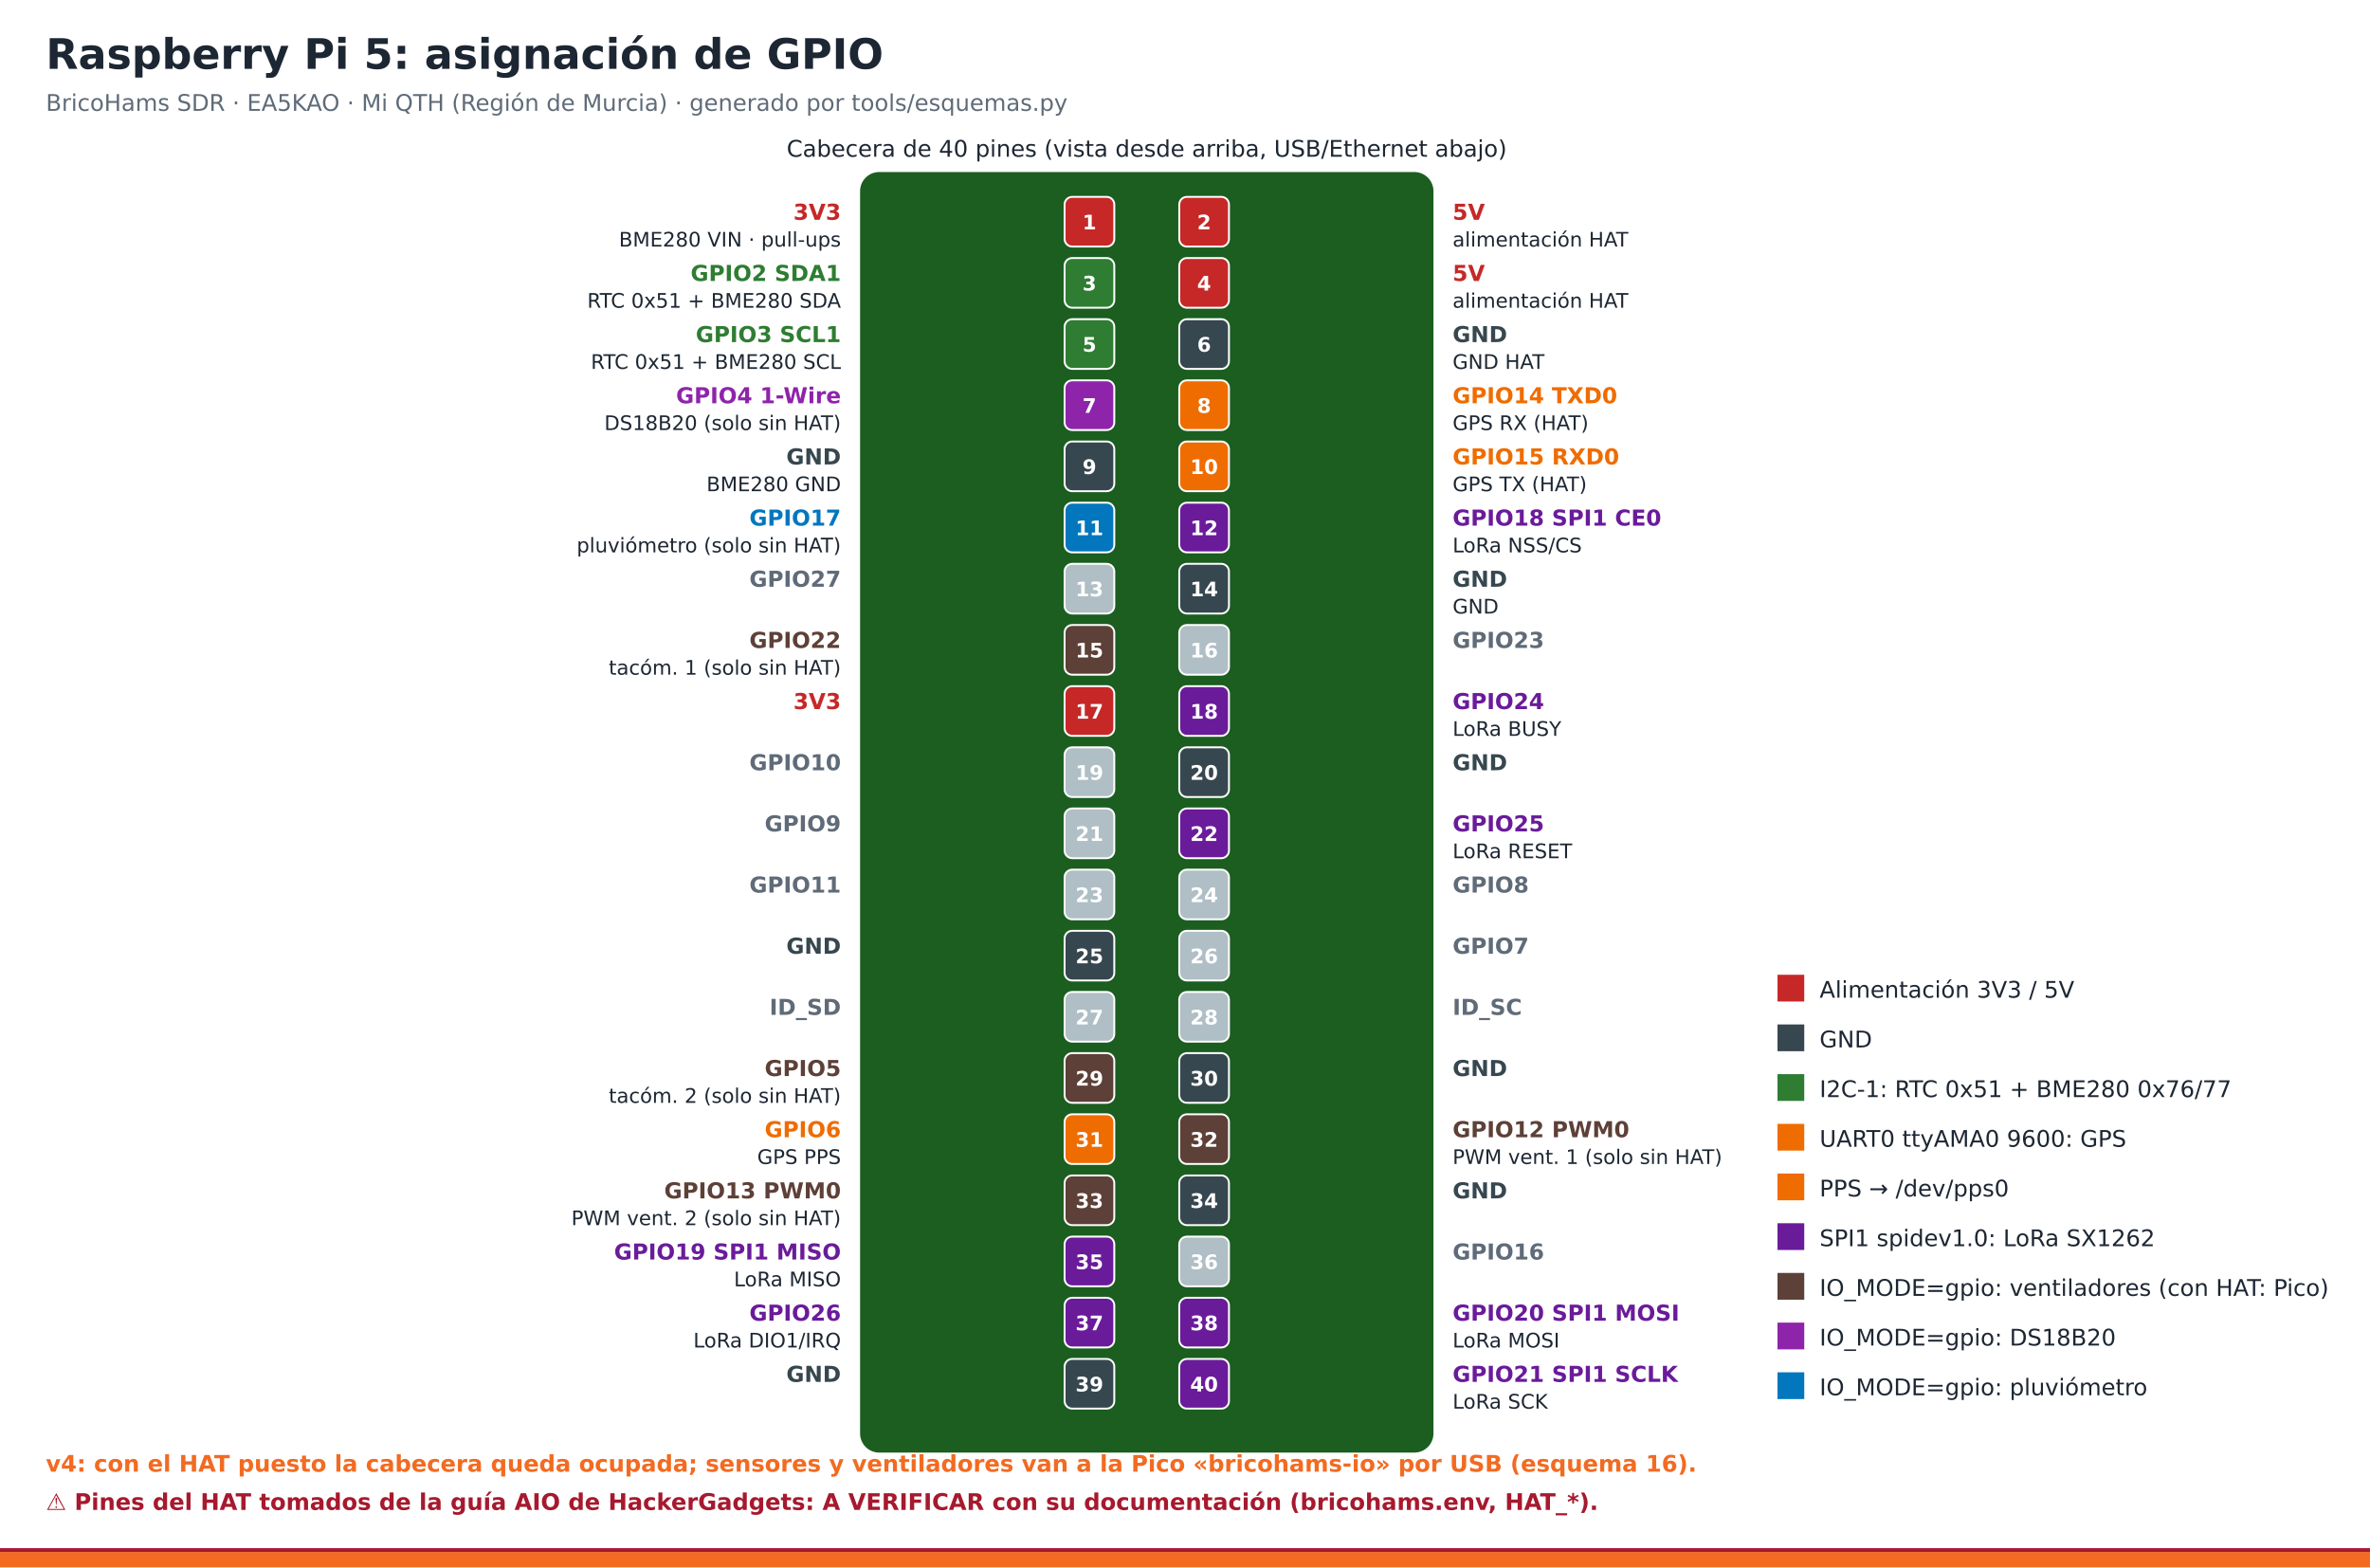
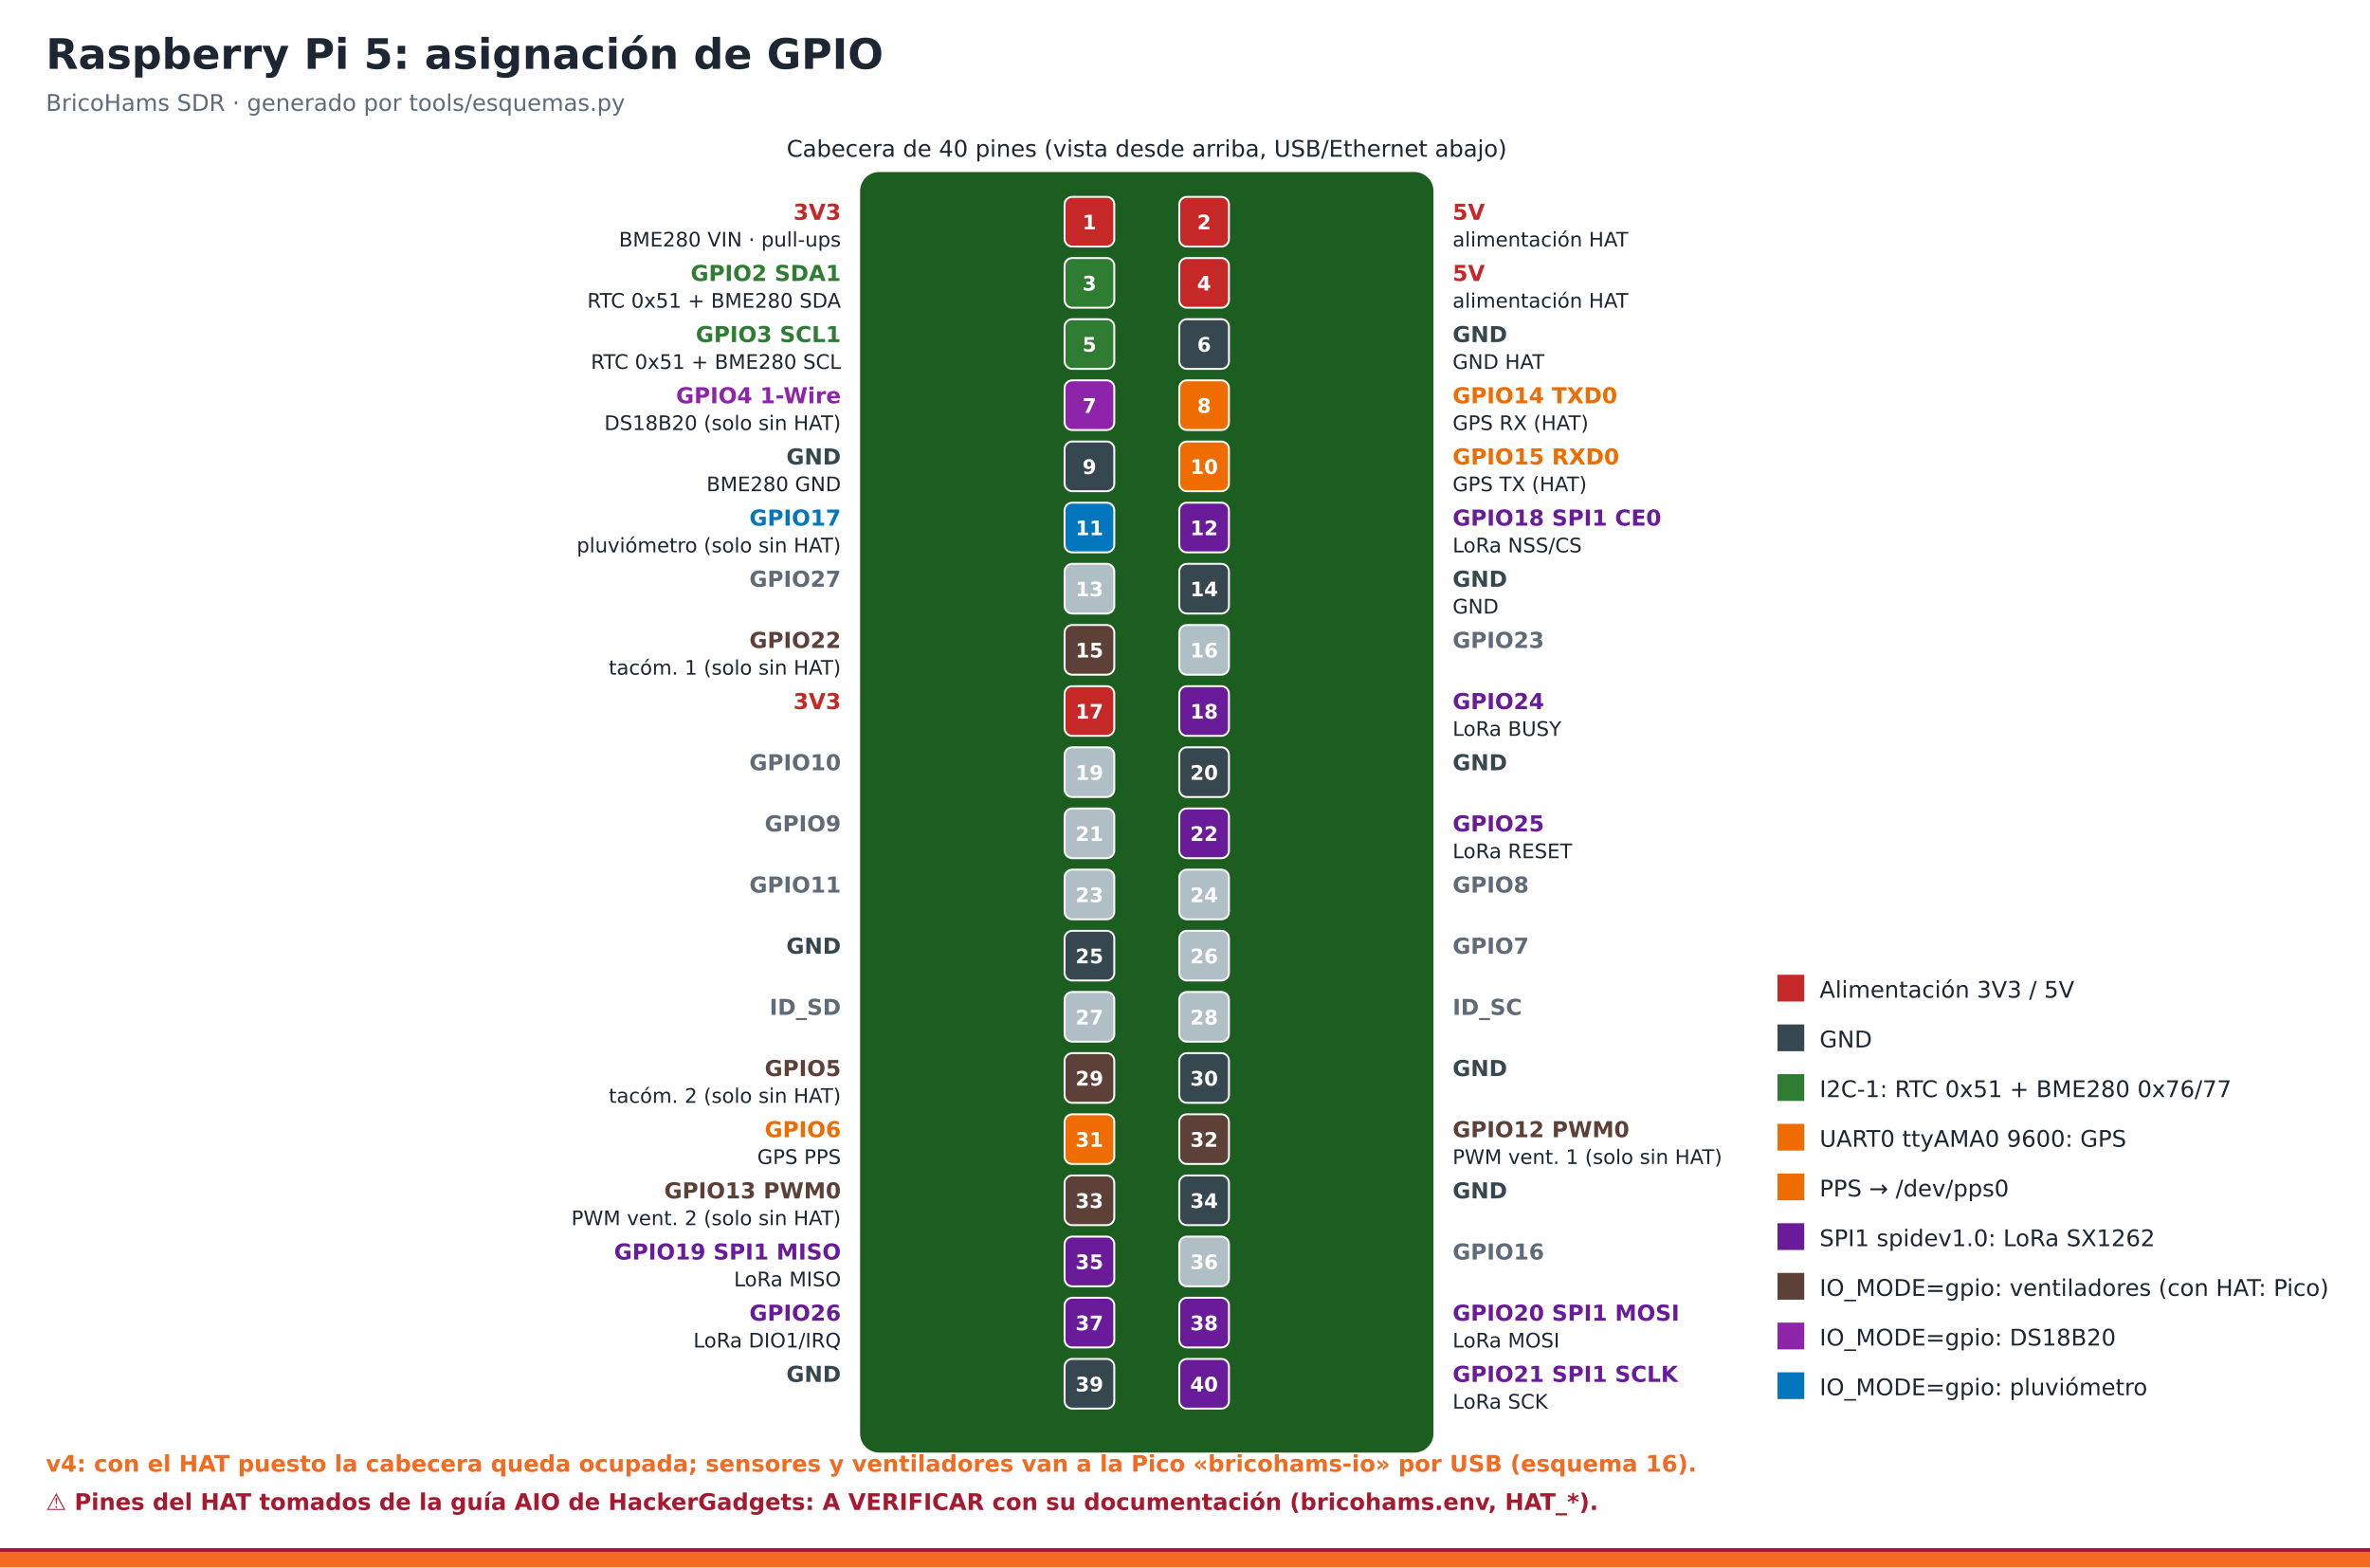
<svg xmlns="http://www.w3.org/2000/svg" width="1240" height="820" viewBox="0 0 1240 820" font-family="DejaVu Sans, Arial, sans-serif">
  <rect width="1240" height="820" fill="#ffffff" />
  <text x="24" y="36" font-size="22" font-weight="bold" fill="#1d2733">Raspberry Pi 5: asignación de GPIO</text>
-   <text x="24" y="58" font-size="12" fill="#5f6b78">BricoHams SDR · EA5KAO · Mi QTH (Región de Murcia) · generado por tools/esquemas.py</text>
+   <text x="24" y="58" font-size="12" fill="#5f6b78">BricoHams SDR · generado por tools/esquemas.py</text>
  <rect x="0" y="812" width="1240" height="8" fill="#F26B21" />
  <rect x="0" y="810" width="1240" height="2" fill="#A6192E" />
  <defs>
    <marker id="a9aa6b2" markerWidth="10" markerHeight="8" refX="9" refY="4" orient="auto">
      <path d="M0,0 L10,4 L0,8 z" fill="#9aa6b2" />
    </marker>
  </defs>
  <rect x="450" y="90" width="300" height="670" rx="10" fill="#1b5e20" />
  <rect x="557" y="103" width="26" height="26" rx="4" fill="#c62828" stroke="#fff" />
  <text x="570" y="120" font-size="10.5" text-anchor="middle" fill="#fff" font-weight="bold">1</text>
  <text x="440" y="115" font-size="11.5" text-anchor="end" fill="#c62828" font-weight="bold">3V3</text>
  <text x="440" y="129" font-size="10.5" text-anchor="end" fill="#1d2733">BME280 VIN · pull-ups</text>
  <rect x="617" y="103" width="26" height="26" rx="4" fill="#c62828" stroke="#fff" />
  <text x="630" y="120" font-size="10.5" text-anchor="middle" fill="#fff" font-weight="bold">2</text>
  <text x="760" y="115" font-size="11.5" text-anchor="start" fill="#c62828" font-weight="bold">5V</text>
  <text x="760" y="129" font-size="10.5" text-anchor="start" fill="#1d2733">alimentación HAT</text>
  <rect x="557" y="135" width="26" height="26" rx="4" fill="#2e7d32" stroke="#fff" />
  <text x="570" y="152" font-size="10.5" text-anchor="middle" fill="#fff" font-weight="bold">3</text>
  <text x="440" y="147" font-size="11.5" text-anchor="end" fill="#2e7d32" font-weight="bold">GPIO2 SDA1</text>
  <text x="440" y="161" font-size="10.5" text-anchor="end" fill="#1d2733">RTC 0x51 + BME280 SDA</text>
  <rect x="617" y="135" width="26" height="26" rx="4" fill="#c62828" stroke="#fff" />
  <text x="630" y="152" font-size="10.5" text-anchor="middle" fill="#fff" font-weight="bold">4</text>
  <text x="760" y="147" font-size="11.5" text-anchor="start" fill="#c62828" font-weight="bold">5V</text>
  <text x="760" y="161" font-size="10.5" text-anchor="start" fill="#1d2733">alimentación HAT</text>
  <rect x="557" y="167" width="26" height="26" rx="4" fill="#2e7d32" stroke="#fff" />
  <text x="570" y="184" font-size="10.5" text-anchor="middle" fill="#fff" font-weight="bold">5</text>
  <text x="440" y="179" font-size="11.5" text-anchor="end" fill="#2e7d32" font-weight="bold">GPIO3 SCL1</text>
  <text x="440" y="193" font-size="10.5" text-anchor="end" fill="#1d2733">RTC 0x51 + BME280 SCL</text>
  <rect x="617" y="167" width="26" height="26" rx="4" fill="#37474f" stroke="#fff" />
  <text x="630" y="184" font-size="10.5" text-anchor="middle" fill="#fff" font-weight="bold">6</text>
  <text x="760" y="179" font-size="11.5" text-anchor="start" fill="#37474f" font-weight="bold">GND</text>
  <text x="760" y="193" font-size="10.5" text-anchor="start" fill="#1d2733">GND HAT</text>
  <rect x="557" y="199" width="26" height="26" rx="4" fill="#8e24aa" stroke="#fff" />
  <text x="570" y="216" font-size="10.5" text-anchor="middle" fill="#fff" font-weight="bold">7</text>
  <text x="440" y="211" font-size="11.5" text-anchor="end" fill="#8e24aa" font-weight="bold">GPIO4 1-Wire</text>
  <text x="440" y="225" font-size="10.5" text-anchor="end" fill="#1d2733">DS18B20 (solo sin HAT)</text>
  <rect x="617" y="199" width="26" height="26" rx="4" fill="#ef6c00" stroke="#fff" />
  <text x="630" y="216" font-size="10.5" text-anchor="middle" fill="#fff" font-weight="bold">8</text>
  <text x="760" y="211" font-size="11.5" text-anchor="start" fill="#ef6c00" font-weight="bold">GPIO14 TXD0</text>
  <text x="760" y="225" font-size="10.5" text-anchor="start" fill="#1d2733">GPS RX (HAT)</text>
  <rect x="557" y="231" width="26" height="26" rx="4" fill="#37474f" stroke="#fff" />
  <text x="570" y="248" font-size="10.5" text-anchor="middle" fill="#fff" font-weight="bold">9</text>
  <text x="440" y="243" font-size="11.5" text-anchor="end" fill="#37474f" font-weight="bold">GND</text>
  <text x="440" y="257" font-size="10.5" text-anchor="end" fill="#1d2733">BME280 GND</text>
  <rect x="617" y="231" width="26" height="26" rx="4" fill="#ef6c00" stroke="#fff" />
  <text x="630" y="248" font-size="10.5" text-anchor="middle" fill="#fff" font-weight="bold">10</text>
  <text x="760" y="243" font-size="11.5" text-anchor="start" fill="#ef6c00" font-weight="bold">GPIO15 RXD0</text>
  <text x="760" y="257" font-size="10.5" text-anchor="start" fill="#1d2733">GPS TX (HAT)</text>
  <rect x="557" y="263" width="26" height="26" rx="4" fill="#0277bd" stroke="#fff" />
  <text x="570" y="280" font-size="10.5" text-anchor="middle" fill="#fff" font-weight="bold">11</text>
  <text x="440" y="275" font-size="11.5" text-anchor="end" fill="#0277bd" font-weight="bold">GPIO17</text>
  <text x="440" y="289" font-size="10.5" text-anchor="end" fill="#1d2733">pluviómetro (solo sin HAT)</text>
  <rect x="617" y="263" width="26" height="26" rx="4" fill="#6a1b9a" stroke="#fff" />
  <text x="630" y="280" font-size="10.5" text-anchor="middle" fill="#fff" font-weight="bold">12</text>
  <text x="760" y="275" font-size="11.5" text-anchor="start" fill="#6a1b9a" font-weight="bold">GPIO18 SPI1 CE0</text>
  <text x="760" y="289" font-size="10.5" text-anchor="start" fill="#1d2733">LoRa NSS/CS</text>
  <rect x="557" y="295" width="26" height="26" rx="4" fill="#b0bec5" stroke="#fff" />
  <text x="570" y="312" font-size="10.5" text-anchor="middle" fill="#fff" font-weight="bold">13</text>
  <text x="440" y="307" font-size="11.5" text-anchor="end" fill="#5f6b78" font-weight="bold">GPIO27</text>
  <rect x="617" y="295" width="26" height="26" rx="4" fill="#37474f" stroke="#fff" />
  <text x="630" y="312" font-size="10.5" text-anchor="middle" fill="#fff" font-weight="bold">14</text>
  <text x="760" y="307" font-size="11.5" text-anchor="start" fill="#37474f" font-weight="bold">GND</text>
  <text x="760" y="321" font-size="10.5" text-anchor="start" fill="#1d2733">GND</text>
  <rect x="557" y="327" width="26" height="26" rx="4" fill="#5d4037" stroke="#fff" />
  <text x="570" y="344" font-size="10.5" text-anchor="middle" fill="#fff" font-weight="bold">15</text>
  <text x="440" y="339" font-size="11.5" text-anchor="end" fill="#5d4037" font-weight="bold">GPIO22</text>
  <text x="440" y="353" font-size="10.5" text-anchor="end" fill="#1d2733">tacóm. 1 (solo sin HAT)</text>
  <rect x="617" y="327" width="26" height="26" rx="4" fill="#b0bec5" stroke="#fff" />
  <text x="630" y="344" font-size="10.5" text-anchor="middle" fill="#fff" font-weight="bold">16</text>
  <text x="760" y="339" font-size="11.5" text-anchor="start" fill="#5f6b78" font-weight="bold">GPIO23</text>
  <rect x="557" y="359" width="26" height="26" rx="4" fill="#c62828" stroke="#fff" />
  <text x="570" y="376" font-size="10.5" text-anchor="middle" fill="#fff" font-weight="bold">17</text>
  <text x="440" y="371" font-size="11.5" text-anchor="end" fill="#c62828" font-weight="bold">3V3</text>
  <rect x="617" y="359" width="26" height="26" rx="4" fill="#6a1b9a" stroke="#fff" />
  <text x="630" y="376" font-size="10.5" text-anchor="middle" fill="#fff" font-weight="bold">18</text>
  <text x="760" y="371" font-size="11.5" text-anchor="start" fill="#6a1b9a" font-weight="bold">GPIO24</text>
  <text x="760" y="385" font-size="10.5" text-anchor="start" fill="#1d2733">LoRa BUSY</text>
  <rect x="557" y="391" width="26" height="26" rx="4" fill="#b0bec5" stroke="#fff" />
  <text x="570" y="408" font-size="10.5" text-anchor="middle" fill="#fff" font-weight="bold">19</text>
  <text x="440" y="403" font-size="11.5" text-anchor="end" fill="#5f6b78" font-weight="bold">GPIO10</text>
  <rect x="617" y="391" width="26" height="26" rx="4" fill="#37474f" stroke="#fff" />
  <text x="630" y="408" font-size="10.5" text-anchor="middle" fill="#fff" font-weight="bold">20</text>
  <text x="760" y="403" font-size="11.5" text-anchor="start" fill="#37474f" font-weight="bold">GND</text>
  <rect x="557" y="423" width="26" height="26" rx="4" fill="#b0bec5" stroke="#fff" />
  <text x="570" y="440" font-size="10.5" text-anchor="middle" fill="#fff" font-weight="bold">21</text>
  <text x="440" y="435" font-size="11.5" text-anchor="end" fill="#5f6b78" font-weight="bold">GPIO9</text>
  <rect x="617" y="423" width="26" height="26" rx="4" fill="#6a1b9a" stroke="#fff" />
  <text x="630" y="440" font-size="10.5" text-anchor="middle" fill="#fff" font-weight="bold">22</text>
  <text x="760" y="435" font-size="11.5" text-anchor="start" fill="#6a1b9a" font-weight="bold">GPIO25</text>
  <text x="760" y="449" font-size="10.5" text-anchor="start" fill="#1d2733">LoRa RESET</text>
  <rect x="557" y="455" width="26" height="26" rx="4" fill="#b0bec5" stroke="#fff" />
  <text x="570" y="472" font-size="10.5" text-anchor="middle" fill="#fff" font-weight="bold">23</text>
  <text x="440" y="467" font-size="11.5" text-anchor="end" fill="#5f6b78" font-weight="bold">GPIO11</text>
  <rect x="617" y="455" width="26" height="26" rx="4" fill="#b0bec5" stroke="#fff" />
  <text x="630" y="472" font-size="10.5" text-anchor="middle" fill="#fff" font-weight="bold">24</text>
  <text x="760" y="467" font-size="11.5" text-anchor="start" fill="#5f6b78" font-weight="bold">GPIO8</text>
  <rect x="557" y="487" width="26" height="26" rx="4" fill="#37474f" stroke="#fff" />
  <text x="570" y="504" font-size="10.5" text-anchor="middle" fill="#fff" font-weight="bold">25</text>
  <text x="440" y="499" font-size="11.5" text-anchor="end" fill="#37474f" font-weight="bold">GND</text>
  <rect x="617" y="487" width="26" height="26" rx="4" fill="#b0bec5" stroke="#fff" />
  <text x="630" y="504" font-size="10.5" text-anchor="middle" fill="#fff" font-weight="bold">26</text>
  <text x="760" y="499" font-size="11.5" text-anchor="start" fill="#5f6b78" font-weight="bold">GPIO7</text>
  <rect x="557" y="519" width="26" height="26" rx="4" fill="#b0bec5" stroke="#fff" />
  <text x="570" y="536" font-size="10.5" text-anchor="middle" fill="#fff" font-weight="bold">27</text>
  <text x="440" y="531" font-size="11.5" text-anchor="end" fill="#5f6b78" font-weight="bold">ID_SD</text>
  <rect x="617" y="519" width="26" height="26" rx="4" fill="#b0bec5" stroke="#fff" />
  <text x="630" y="536" font-size="10.5" text-anchor="middle" fill="#fff" font-weight="bold">28</text>
  <text x="760" y="531" font-size="11.5" text-anchor="start" fill="#5f6b78" font-weight="bold">ID_SC</text>
  <rect x="557" y="551" width="26" height="26" rx="4" fill="#5d4037" stroke="#fff" />
  <text x="570" y="568" font-size="10.5" text-anchor="middle" fill="#fff" font-weight="bold">29</text>
  <text x="440" y="563" font-size="11.5" text-anchor="end" fill="#5d4037" font-weight="bold">GPIO5</text>
  <text x="440" y="577" font-size="10.5" text-anchor="end" fill="#1d2733">tacóm. 2 (solo sin HAT)</text>
  <rect x="617" y="551" width="26" height="26" rx="4" fill="#37474f" stroke="#fff" />
  <text x="630" y="568" font-size="10.5" text-anchor="middle" fill="#fff" font-weight="bold">30</text>
  <text x="760" y="563" font-size="11.5" text-anchor="start" fill="#37474f" font-weight="bold">GND</text>
  <rect x="557" y="583" width="26" height="26" rx="4" fill="#ef6c00" stroke="#fff" />
  <text x="570" y="600" font-size="10.5" text-anchor="middle" fill="#fff" font-weight="bold">31</text>
  <text x="440" y="595" font-size="11.5" text-anchor="end" fill="#ef6c00" font-weight="bold">GPIO6</text>
  <text x="440" y="609" font-size="10.5" text-anchor="end" fill="#1d2733">GPS PPS</text>
  <rect x="617" y="583" width="26" height="26" rx="4" fill="#5d4037" stroke="#fff" />
  <text x="630" y="600" font-size="10.5" text-anchor="middle" fill="#fff" font-weight="bold">32</text>
  <text x="760" y="595" font-size="11.5" text-anchor="start" fill="#5d4037" font-weight="bold">GPIO12 PWM0</text>
  <text x="760" y="609" font-size="10.5" text-anchor="start" fill="#1d2733">PWM vent. 1 (solo sin HAT)</text>
  <rect x="557" y="615" width="26" height="26" rx="4" fill="#5d4037" stroke="#fff" />
  <text x="570" y="632" font-size="10.5" text-anchor="middle" fill="#fff" font-weight="bold">33</text>
  <text x="440" y="627" font-size="11.5" text-anchor="end" fill="#5d4037" font-weight="bold">GPIO13 PWM0</text>
  <text x="440" y="641" font-size="10.5" text-anchor="end" fill="#1d2733">PWM vent. 2 (solo sin HAT)</text>
  <rect x="617" y="615" width="26" height="26" rx="4" fill="#37474f" stroke="#fff" />
  <text x="630" y="632" font-size="10.5" text-anchor="middle" fill="#fff" font-weight="bold">34</text>
  <text x="760" y="627" font-size="11.5" text-anchor="start" fill="#37474f" font-weight="bold">GND</text>
  <rect x="557" y="647" width="26" height="26" rx="4" fill="#6a1b9a" stroke="#fff" />
  <text x="570" y="664" font-size="10.5" text-anchor="middle" fill="#fff" font-weight="bold">35</text>
  <text x="440" y="659" font-size="11.5" text-anchor="end" fill="#6a1b9a" font-weight="bold">GPIO19 SPI1 MISO</text>
  <text x="440" y="673" font-size="10.5" text-anchor="end" fill="#1d2733">LoRa MISO</text>
  <rect x="617" y="647" width="26" height="26" rx="4" fill="#b0bec5" stroke="#fff" />
  <text x="630" y="664" font-size="10.5" text-anchor="middle" fill="#fff" font-weight="bold">36</text>
  <text x="760" y="659" font-size="11.5" text-anchor="start" fill="#5f6b78" font-weight="bold">GPIO16</text>
  <rect x="557" y="679" width="26" height="26" rx="4" fill="#6a1b9a" stroke="#fff" />
  <text x="570" y="696" font-size="10.5" text-anchor="middle" fill="#fff" font-weight="bold">37</text>
  <text x="440" y="691" font-size="11.5" text-anchor="end" fill="#6a1b9a" font-weight="bold">GPIO26</text>
  <text x="440" y="705" font-size="10.5" text-anchor="end" fill="#1d2733">LoRa DIO1/IRQ</text>
  <rect x="617" y="679" width="26" height="26" rx="4" fill="#6a1b9a" stroke="#fff" />
  <text x="630" y="696" font-size="10.5" text-anchor="middle" fill="#fff" font-weight="bold">38</text>
  <text x="760" y="691" font-size="11.5" text-anchor="start" fill="#6a1b9a" font-weight="bold">GPIO20 SPI1 MOSI</text>
  <text x="760" y="705" font-size="10.5" text-anchor="start" fill="#1d2733">LoRa MOSI</text>
  <rect x="557" y="711" width="26" height="26" rx="4" fill="#37474f" stroke="#fff" />
  <text x="570" y="728" font-size="10.5" text-anchor="middle" fill="#fff" font-weight="bold">39</text>
  <text x="440" y="723" font-size="11.5" text-anchor="end" fill="#37474f" font-weight="bold">GND</text>
  <rect x="617" y="711" width="26" height="26" rx="4" fill="#6a1b9a" stroke="#fff" />
  <text x="630" y="728" font-size="10.5" text-anchor="middle" fill="#fff" font-weight="bold">40</text>
  <text x="760" y="723" font-size="11.5" text-anchor="start" fill="#6a1b9a" font-weight="bold">GPIO21 SPI1 SCLK</text>
  <text x="760" y="737" font-size="10.5" text-anchor="start" fill="#1d2733">LoRa SCK</text>
  <text x="600" y="82" font-size="12" text-anchor="middle" fill="#1d2733">Cabecera de 40 pines (vista desde arriba, USB/Ethernet abajo)</text>
  <rect x="930" y="510" width="14" height="14" fill="#c62828" />
  <text x="952" y="522" font-size="12" fill="#1d2733">Alimentación 3V3 / 5V</text>
  <rect x="930" y="536" width="14" height="14" fill="#37474f" />
  <text x="952" y="548" font-size="12" fill="#1d2733">GND</text>
  <rect x="930" y="562" width="14" height="14" fill="#2e7d32" />
  <text x="952" y="574" font-size="12" fill="#1d2733">I2C-1: RTC 0x51 + BME280 0x76/77</text>
  <rect x="930" y="588" width="14" height="14" fill="#ef6c00" />
  <text x="952" y="600" font-size="12" fill="#1d2733">UART0 ttyAMA0 9600: GPS</text>
  <rect x="930" y="614" width="14" height="14" fill="#ef6c00" />
  <text x="952" y="626" font-size="12" fill="#1d2733">PPS → /dev/pps0</text>
  <rect x="930" y="640" width="14" height="14" fill="#6a1b9a" />
  <text x="952" y="652" font-size="12" fill="#1d2733">SPI1 spidev1.0: LoRa SX1262</text>
  <rect x="930" y="666" width="14" height="14" fill="#5d4037" />
  <text x="952" y="678" font-size="12" fill="#1d2733">IO_MODE=gpio: ventiladores (con HAT: Pico)</text>
  <rect x="930" y="692" width="14" height="14" fill="#8e24aa" />
  <text x="952" y="704" font-size="12" fill="#1d2733">IO_MODE=gpio: DS18B20</text>
  <rect x="930" y="718" width="14" height="14" fill="#0277bd" />
  <text x="952" y="730" font-size="12" fill="#1d2733">IO_MODE=gpio: pluviómetro</text>
  <text x="24" y="790" font-size="12" fill="#A6192E" font-weight="bold">⚠ Pines del HAT tomados de la guía AIO de HackerGadgets: A VERIFICAR con su documentación (bricohams.env, HAT_*).</text>
  <text x="24" y="770" font-size="12" fill="#F26B21" font-weight="bold">v4: con el HAT puesto la cabecera queda ocupada; sensores y ventiladores van a la Pico «bricohams-io» por USB (esquema 16).</text>
</svg>
